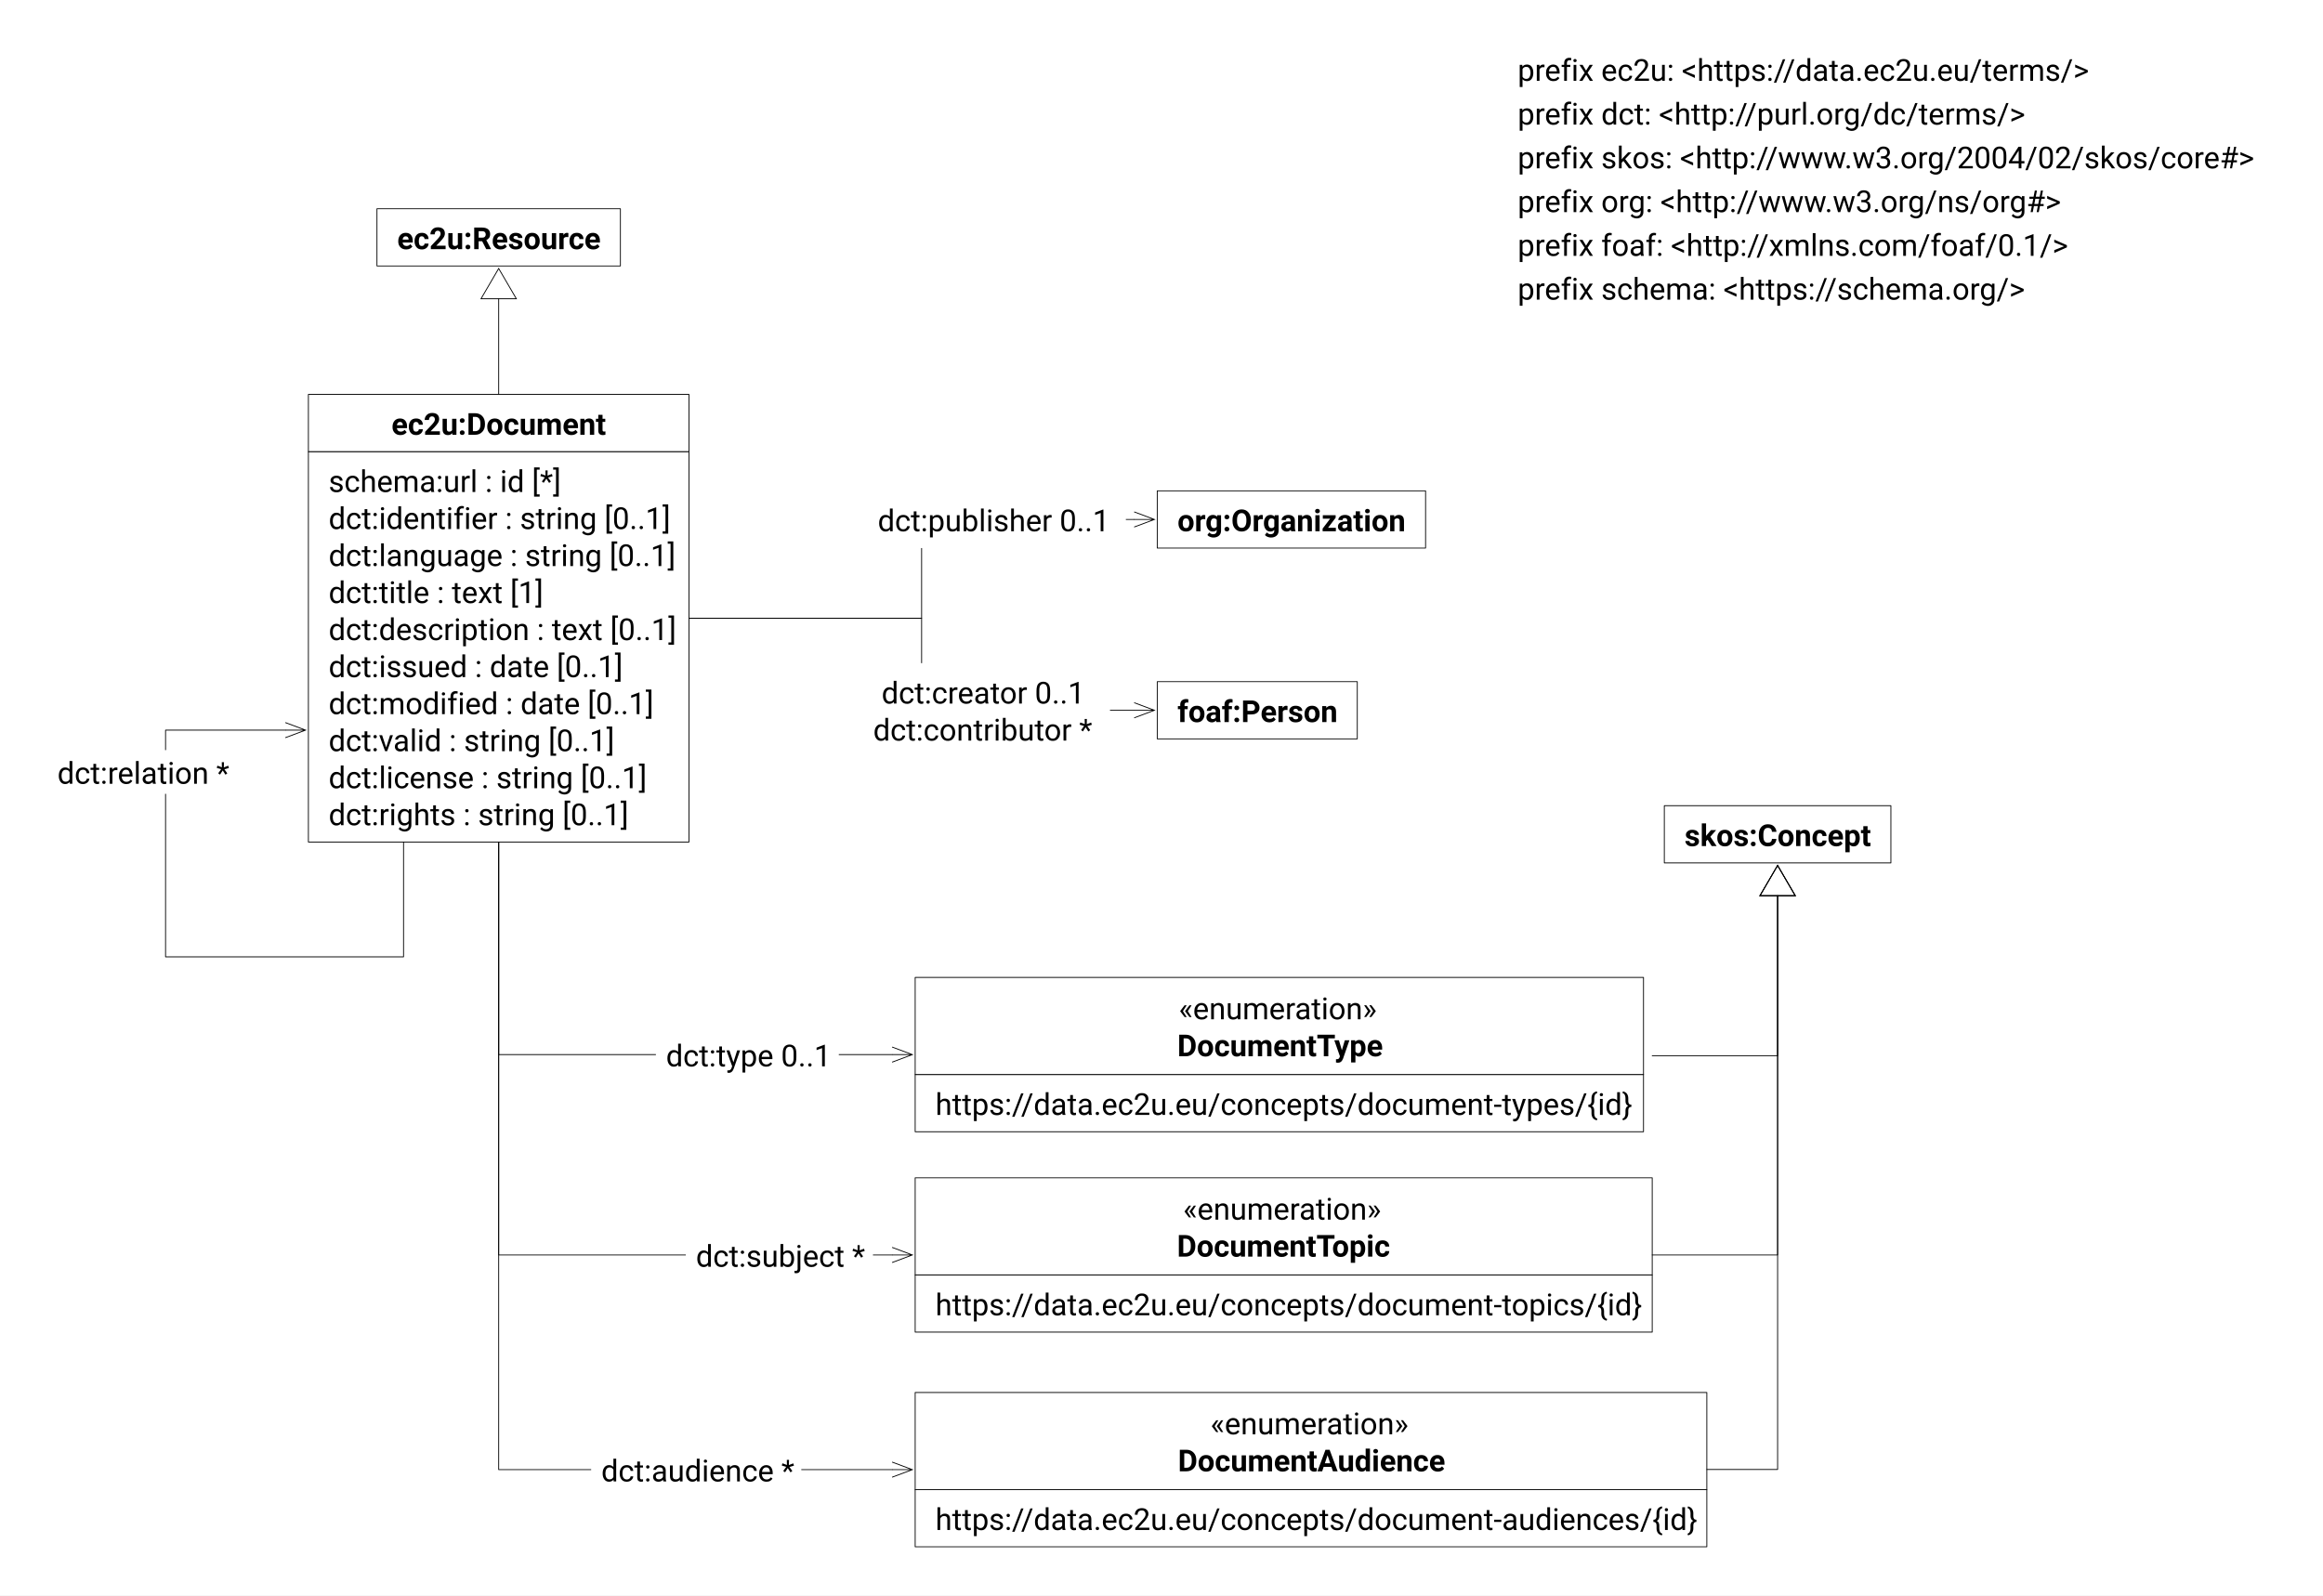
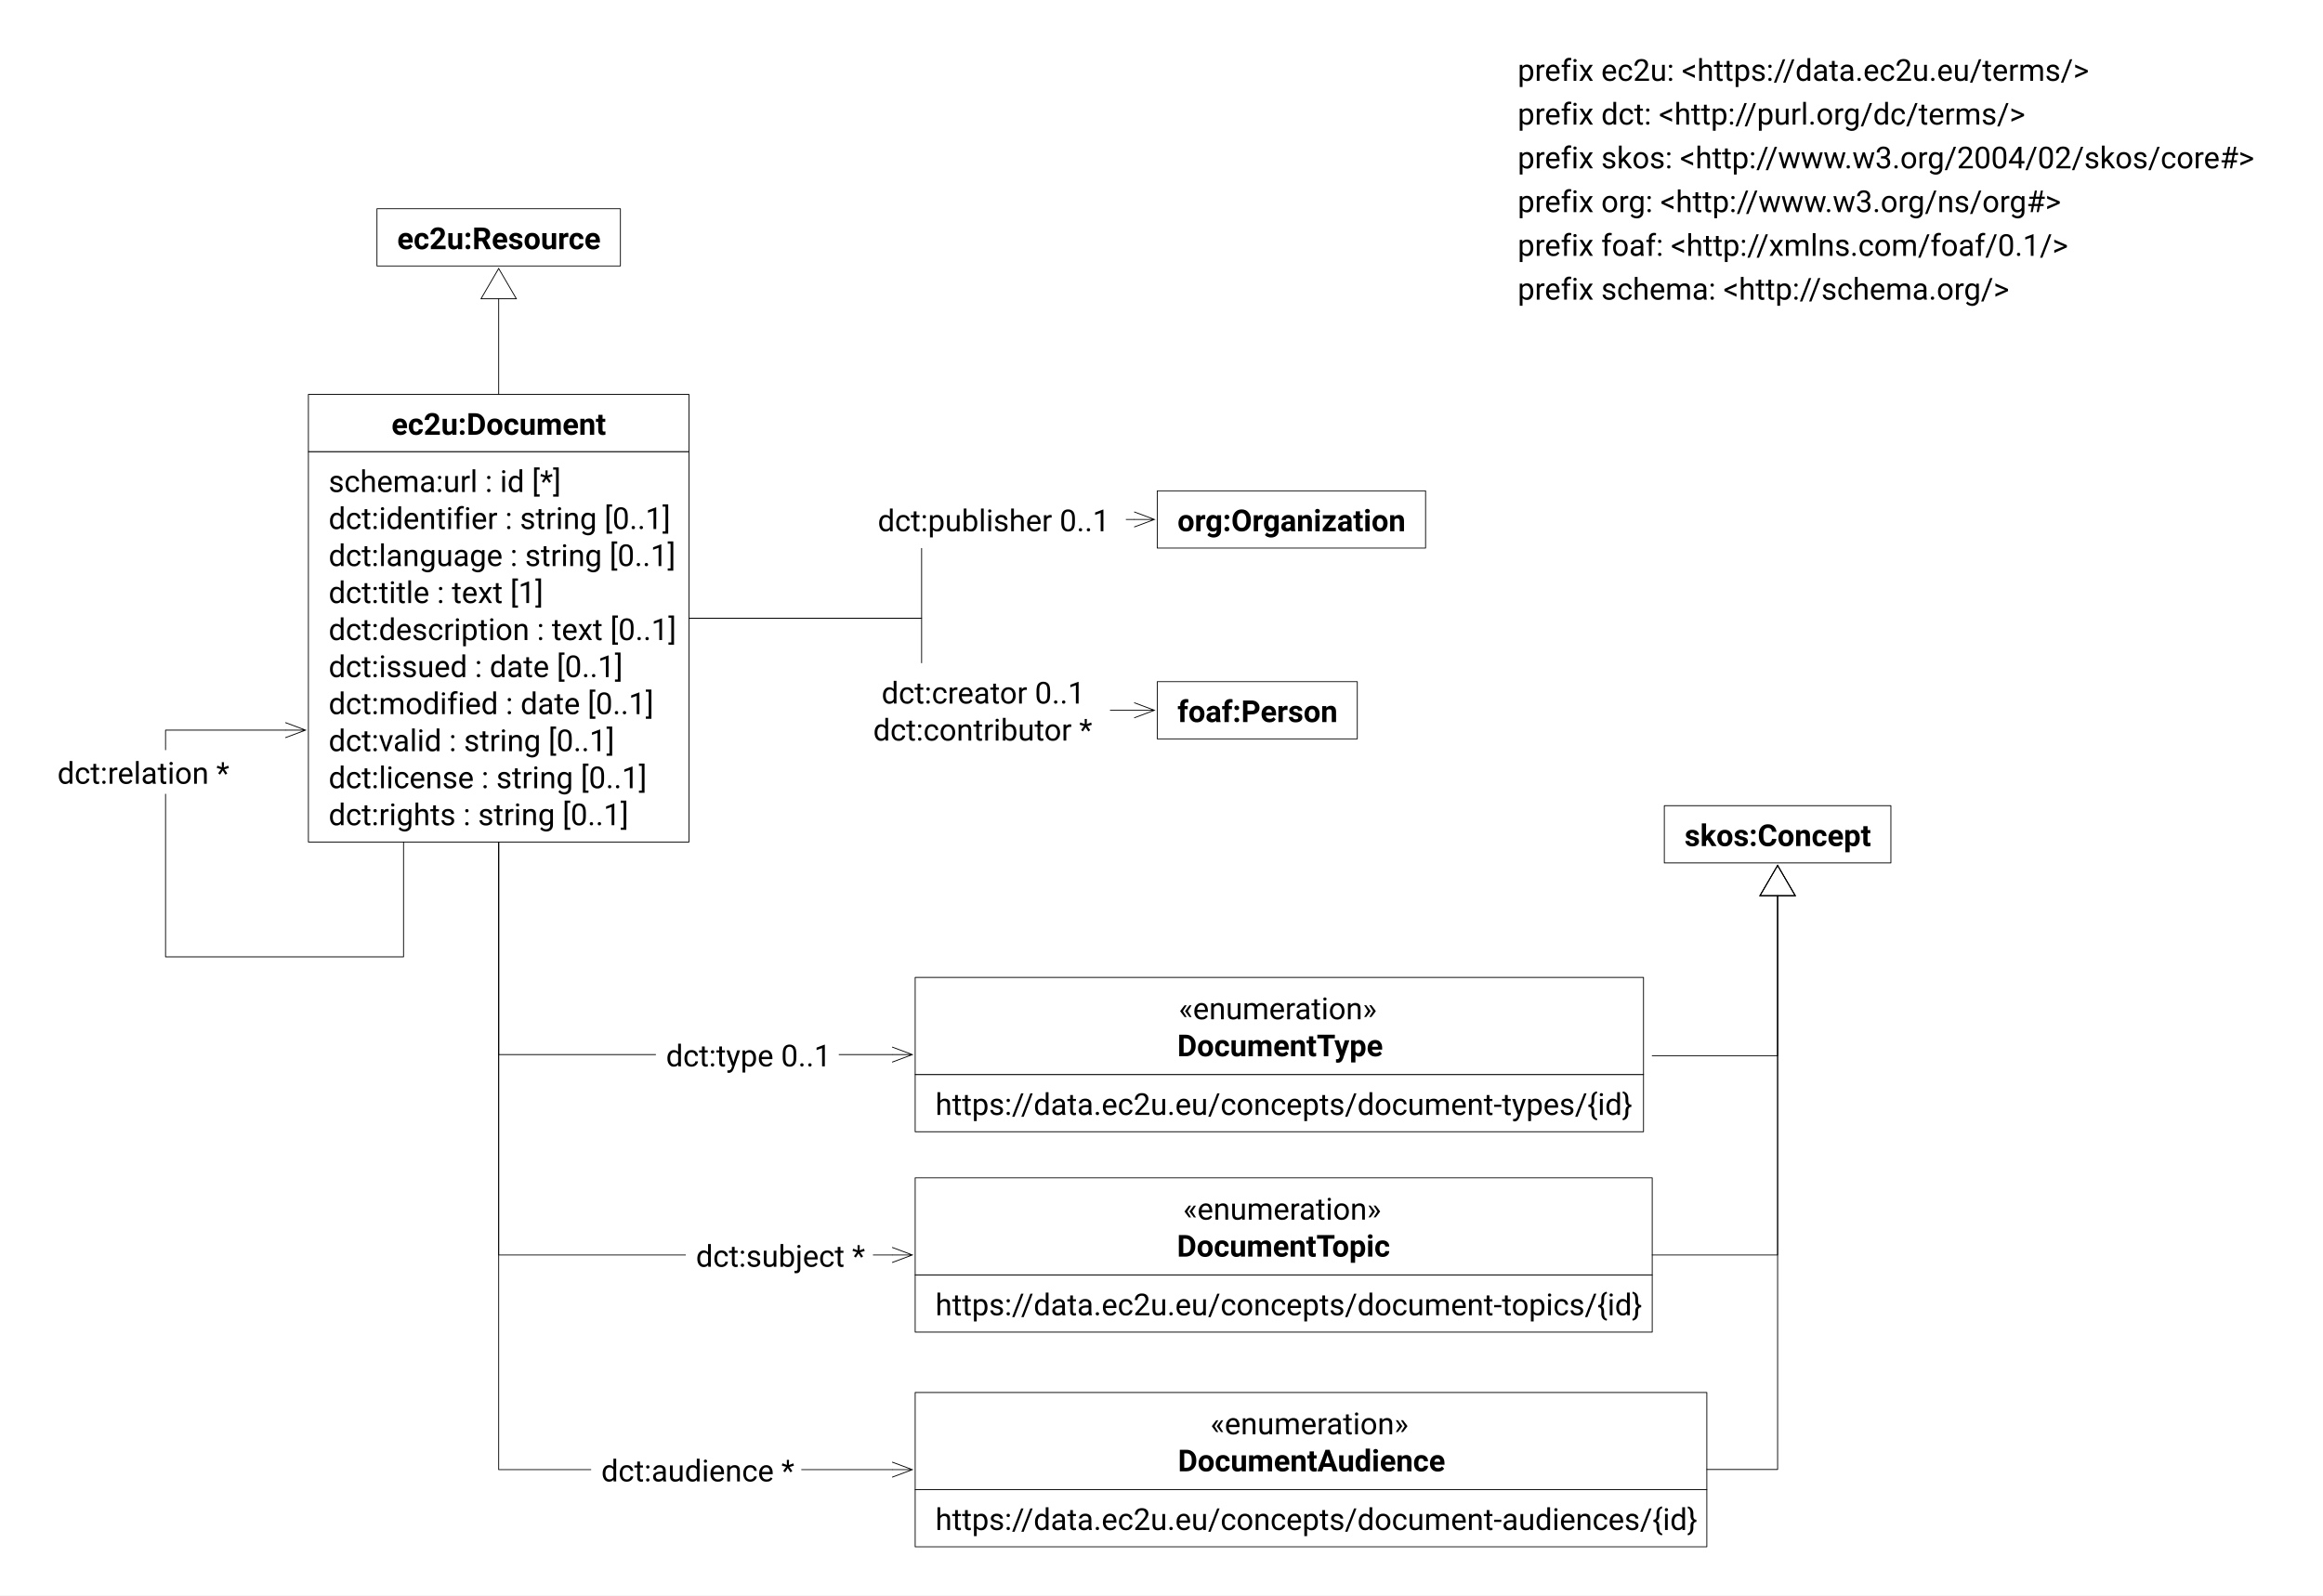
<svg xmlns="http://www.w3.org/2000/svg" xmlns:xlink="http://www.w3.org/1999/xlink" version="1.1" viewBox="-89 20 690 474" width="690" height="474">
  <defs>
    <marker orient="auto" overflow="visible" markerUnits="strokeWidth" id="UMLInheritance_Marker" stroke-linejoin="miter" stroke-miterlimit="10" viewBox="-1 -22 38 44" markerWidth="38" markerHeight="44" color="black">
      <g>
        <path d="M 36 0 L 0 -21 L 0 21 Z" fill="none" stroke="currentColor" stroke-width="1" />
      </g>
    </marker>
    <marker orient="auto" overflow="visible" markerUnits="strokeWidth" id="StickArrow_Marker" stroke-linejoin="miter" stroke-miterlimit="10" viewBox="-1 -10 26 20" markerWidth="26" markerHeight="20" color="black">
      <g>
        <path d="M 24 0 L 0 0 M 0 -9 L 24 0 L 0 9" fill="none" stroke="currentColor" stroke-width="1" />
      </g>
    </marker>
  </defs>
  <g id="documents" stroke-opacity="1" stroke-dasharray="none" fill="none" stroke="none" fill-opacity="1">
    <rect fill="white" x="-89" y="20" width="690" height="474" />
    <g id="documents_Layer_1">
      <g id="Group_2">
        <g id="Graphic_4">
          <rect x="2.603" y="154.17" width="113.043" height="116" fill="white" />
          <rect x="2.603" y="154.17" width="113.043" height="116" stroke="black" stroke-linecap="round" stroke-linejoin="round" stroke-width=".25" />
          <text transform="translate(8.603237 157.1697)" fill="black">
            <tspan font-family="Roboto" font-size="9" fill="black" x="0" y="9">schema:url : id [*]</tspan>
            <tspan font-family="Roboto" font-size="9" fill="black" x="0" y="20">dct:identifier : string
                            [0..1]
                        </tspan>
            <tspan font-family="Roboto" font-size="9" fill="black" x="0" y="31">dct:language : string
                            [0..1]
                        </tspan>
            <tspan font-family="Roboto" font-size="9" fill="black" x="0" y="42">dct:title : text [1]</tspan>
            <tspan font-family="Roboto" font-size="9" fill="black" x="0" y="53">dct:description : text
                            [0..1]
                        </tspan>
            <tspan font-family="Roboto" font-size="9" fill="black" x="0" y="64">dct:issued : date [0..1]
                        </tspan>
            <tspan font-family="Roboto" font-size="9" fill="black" x="0" y="75">dct:modified : date [0..1]
                        </tspan>
            <tspan font-family="Roboto" font-size="9" fill="black" x="0" y="86">dct:valid : string [0..1]
                        </tspan>
            <tspan font-family="Roboto" font-size="9" fill="black" x="0" y="97">dct:license : string
                            [0..1]
                        </tspan>
            <tspan font-family="Roboto" font-size="9" fill="black" x="0" y="108">dct:rights : string
                            [0..1]
                        </tspan>
          </text>
        </g>
        <g id="Graphic_3">
          <rect x="2.603" y="137.17" width="113.043" height="17" fill="white" />
          <rect x="2.603" y="137.17" width="113.043" height="17" stroke="black" stroke-linecap="round" stroke-linejoin="round" stroke-width=".25" />
          <text transform="translate(27.26901 140.1697)" fill="black">
            <tspan font-family="Roboto" font-weight="bold" font-size="9" fill="black" x="0" y="9">
                            ec2u:Document
                        </tspan>
          </text>
        </g>
      </g>
      <g id="Group_111">
        <g id="Graphic_31">
          <text transform="translate(361.7951 35.01575)" fill="black">
            <tspan font-family="Roboto" font-size="9" fill="black" x="0" y="9">prefix ec2u: &lt;https://data.ec2u.eu/terms/&gt;</tspan>
          </text>
        </g>
      </g>
      <g id="Group_56">
        <g id="Graphic_57">
          <a xlink:href="resources.svg">
            <rect x="22.97" y="82.016" width="72.311" height="17" fill="white" />
            <rect x="22.97" y="82.016" width="72.311" height="17" stroke="black" stroke-linecap="round" stroke-linejoin="round" stroke-width=".25" />
            <text transform="translate(28.96969 85.01575)" fill="black">
              <tspan font-family="Roboto" font-weight="bold" font-size="9" fill="black" x="0" y="9">
                                ec2u:Resource
                            </tspan>
            </text>
          </a>
        </g>
      </g>
      <g id="Line_114">
        <line x1="59.125" y1="137.17" x2="59.125" y2="108.766" marker-end="url(#UMLInheritance_Marker)" stroke="black" stroke-linecap="round" stroke-linejoin="round" stroke-width=".25" />
      </g>
      <g id="Graphic_116">
        <a xlink:href="http://xmlns.com/foaf/spec/">
          <text transform="translate(361.7951 87.01575)" fill="black">
            <tspan font-family="Roboto" font-size="9" fill="black" x="0" y="9">prefix foaf: &lt;http://xmlns.com/foaf/0.1/&gt;</tspan>
          </text>
        </a>
      </g>
      <g id="Group_120">
        <g id="Graphic_121">
          <a xlink:href="agents.svg">
            <rect x="254.738" y="222.52" width="59.417" height="17" fill="white" />
            <rect x="254.738" y="222.52" width="59.417" height="17" stroke="black" stroke-linecap="round" stroke-linejoin="round" stroke-width=".25" />
            <text transform="translate(260.7381 225.5197)" fill="black">
              <tspan font-family="Roboto" font-weight="bold" font-size="9" fill="black" x="0" y="9">
                                foaf:Person
                            </tspan>
            </text>
          </a>
        </g>
      </g>
      <g id="Line_132">
        <path d="M 115.647 203.67 L 184.747 203.67 L 184.747 174.327 L 247.888 174.327" marker-end="url(#StickArrow_Marker)" stroke="black" stroke-linecap="round" stroke-linejoin="round" stroke-width=".25" />
      </g>
      <g id="Graphic_131">
        <rect x="165.718" y="165.827" width="79.698" height="17" fill="white" />
        <text transform="translate(171.7175 168.8268)" fill="black">
          <tspan font-family="Roboto" font-size="9" fill="black" x="0" y="9">dct:publisher 0..1</tspan>
        </text>
      </g>
      <g id="Group_137">
        <g id="Graphic_138">
          <a xlink:href="agents.svg">
            <rect x="254.738" y="165.827" width="79.702" height="17" fill="white" />
            <rect x="254.738" y="165.827" width="79.702" height="17" stroke="black" stroke-linecap="round" stroke-linejoin="round" stroke-width=".25" />
            <text transform="translate(260.7381 168.8268)" fill="black">
              <tspan font-family="Roboto" font-weight="bold" font-size="9" fill="black" x="0" y="9">
                                org:Organization
                            </tspan>
            </text>
          </a>
        </g>
      </g>
      <g id="Line_167">
        <path d="M 401.76 333.673 L 439.003 333.673 L 439.003 286.12" marker-end="url(#UMLInheritance_Marker)" stroke="black" stroke-linecap="round" stroke-linejoin="round" stroke-width=".25" />
      </g>
      <g id="Group_163">
        <g id="Graphic_164">
          <a xlink:href="datasets.svg">
            <rect x="405.354" y="259.37" width="67.296" height="17" fill="white" />
            <rect x="405.354" y="259.37" width="67.296" height="17" stroke="black" stroke-linecap="round" stroke-linejoin="round" stroke-width=".25" />
            <text transform="translate(411.3543 262.3701)" fill="black">
              <tspan font-family="Roboto" font-weight="bold" font-size="9" fill="black" x="0" y="9">
                                skos:Concept
                            </tspan>
            </text>
          </a>
        </g>
      </g>
      <g id="Group_159">
        <g id="Graphic_161">
          <rect x="182.835" y="339.242" width="216.337" height="17" fill="white" />
          <rect x="182.835" y="339.242" width="216.337" height="17" stroke="black" stroke-linecap="round" stroke-linejoin="round" stroke-width=".25" />
          <text transform="translate(188.8347 342.2422)" fill="black">
            <tspan font-family="Roboto" font-size="9" fill="black" x="0" y="9">
                            https://data.ec2u.eu/concepts/document-types/{id}
                        </tspan>
          </text>
        </g>
        <g id="Graphic_160">
          <rect x="182.835" y="310.394" width="216.337" height="28.848" fill="white" />
          <rect x="182.835" y="310.394" width="216.337" height="28.848" stroke="black" stroke-linecap="round" stroke-linejoin="round" stroke-width=".25" />
          <text transform="translate(260.683 313.8179)" fill="black">
            <tspan font-family="Roboto" font-size="9" fill="black" x=".446" y="9">«enumeration»</tspan>
            <tspan font-family="Roboto" font-weight="bold" font-size="9" fill="black" x="0" y="20">
                            DocumentType
                        </tspan>
          </text>
        </g>
      </g>
      <g id="Line_172">
        <path d="M 115.647 203.67 L 184.747 203.67 L 184.747 231.02 L 247.888 231.02" marker-end="url(#StickArrow_Marker)" stroke="black" stroke-linecap="round" stroke-linejoin="round" stroke-width=".25" />
      </g>
      <g id="Graphic_173">
        <rect x="164.36" y="217.02" width="76.345" height="28" fill="white" />
        <text transform="translate(170.3602 220.0197)" fill="black">
          <tspan font-family="Roboto" font-size="9" fill="black" x="2.483" y="9">dct:creator 0..1</tspan>
          <tspan font-family="Roboto" font-size="9" fill="black" x="0" y="20">dct:contributor *</tspan>
        </text>
      </g>
      <g id="Graphic_184">
        <text transform="translate(361.7951 48.01575)" fill="black">
          <tspan font-family="Roboto" font-size="9" fill="black" x="0" y="9">prefix dct: &lt;http://purl.org/dc/terms/&gt;</tspan>
        </text>
      </g>
      <g id="Graphic_185">
        <text transform="translate(361.7951 61.01575)" fill="black">
          <tspan font-family="Roboto" font-size="9" fill="black" x="0" y="9">prefix skos: &lt;http://www.w3.org/2004/02/skos/core#&gt;</tspan>
        </text>
      </g>
      <g id="Line_188">
        <path d="M 30.864 270.17 L 30.864 304.278 L -39.824 304.278 L -39.824 236.92 L -4.247 236.92" marker-end="url(#StickArrow_Marker)" stroke="black" stroke-linecap="round" stroke-linejoin="round" stroke-width=".25" />
      </g>
      <g id="Graphic_189">
        <rect x="-74.953" y="242.85" width="56.124" height="13" fill="white" />
        <text transform="translate(-71.95276 243.8504)" fill="black">
          <tspan font-family="Roboto" font-size="9" fill="black" x="0" y="9">dct:relation *</tspan>
        </text>
      </g>
      <g id="Group_190">
        <g id="Graphic_192">
          <rect x="182.835" y="398.77" width="218.925" height="17" fill="white" />
          <rect x="182.835" y="398.77" width="218.925" height="17" stroke="black" stroke-linecap="round" stroke-linejoin="round" stroke-width=".25" />
          <text transform="translate(188.8347 401.7697)" fill="black">
            <tspan font-family="Roboto" font-size="9" fill="black" x="0" y="9">
                            https://data.ec2u.eu/concepts/document-topics/{id}
                        </tspan>
          </text>
        </g>
        <g id="Graphic_191">
          <rect x="182.835" y="369.921" width="218.925" height="28.848" fill="white" />
          <rect x="182.835" y="369.921" width="218.925" height="28.848" stroke="black" stroke-linecap="round" stroke-linejoin="round" stroke-width=".25" />
          <text transform="translate(260.5776 373.3455)" fill="black">
            <tspan font-family="Roboto" font-size="9" fill="black" x="1.846" y="9">«enumeration»</tspan>
            <tspan font-family="Roboto" font-weight="bold" font-size="9" fill="black" x="0" y="20">
                            DocumentTopic
                        </tspan>
          </text>
        </g>
      </g>
      <g id="Group_194">
        <g id="Graphic_196">
          <rect x="182.835" y="462.549" width="235.145" height="17" fill="white" />
          <rect x="182.835" y="462.549" width="235.145" height="17" stroke="black" stroke-linecap="round" stroke-linejoin="round" stroke-width=".25" />
          <text transform="translate(188.8347 465.5492)" fill="black">
            <tspan font-family="Roboto" font-size="9" fill="black" x="0" y="9">
                            https://data.ec2u.eu/concepts/document-audiences/{id}
                        </tspan>
          </text>
        </g>
        <g id="Graphic_195">
          <rect x="182.835" y="433.701" width="235.145" height="28.848" fill="white" />
          <rect x="182.835" y="433.701" width="235.145" height="28.848" stroke="black" stroke-linecap="round" stroke-linejoin="round" stroke-width=".25" />
          <text transform="translate(260.8676 437.125)" fill="black">
            <tspan font-family="Roboto" font-size="9" fill="black" x="9.666" y="9">«enumeration»</tspan>
            <tspan font-family="Roboto" font-weight="bold" font-size="9" fill="black" x="0" y="20">
                            DocumentAudience
                        </tspan>
          </text>
        </g>
      </g>
      <g id="Line_198">
        <path d="M 417.98 456.577 L 439.003 456.577 L 439.003 286.12" marker-end="url(#UMLInheritance_Marker)" stroke="black" stroke-linecap="round" stroke-linejoin="round" stroke-width=".25" />
      </g>
      <g id="Line_199">
        <path d="M 401.76 392.846 L 439.003 392.846 L 439.003 286.12" marker-end="url(#UMLInheritance_Marker)" stroke="black" stroke-linecap="round" stroke-linejoin="round" stroke-width=".25" />
      </g>
      <g id="Line_168">
        <path d="M 59.125 270.17 L 59.125 333.318 L 175.985 333.318" marker-end="url(#StickArrow_Marker)" stroke="black" stroke-linecap="round" stroke-linejoin="round" stroke-width=".25" />
      </g>
      <g id="Line_186">
        <path d="M 59.125 270.17 L 59.125 456.625 L 175.985 456.625" marker-end="url(#StickArrow_Marker)" stroke="black" stroke-linecap="round" stroke-linejoin="round" stroke-width=".25" />
      </g>
      <g id="Graphic_169">
        <rect x="105.822" y="326.818" width="54.327" height="13" fill="white" />
        <text transform="translate(108.8217 327.8179)" fill="black">
          <tspan font-family="Roboto" font-size="9" fill="black" x="0" y="9">dct:type 0..1</tspan>
        </text>
      </g>
      <g id="Line_170">
        <path d="M 59.125 270.17 L 59.125 392.845 L 175.985 392.845" marker-end="url(#StickArrow_Marker)" stroke="black" stroke-linecap="round" stroke-linejoin="round" stroke-width=".25" />
      </g>
      <g id="Graphic_171">
        <rect x="114.706" y="386.345" width="55.592" height="13" fill="white" />
        <text transform="translate(117.706 387.3455)" fill="black">
          <tspan font-family="Roboto" font-size="9" fill="black" x="0" y="9">dct:subject *</tspan>
        </text>
      </g>
      <g id="Graphic_187">
        <rect x="86.59" y="450.125" width="62.421" height="13" fill="white" />
        <text transform="translate(89.58978 451.125)" fill="black">
          <tspan font-family="Roboto" font-size="9" fill="black" x="0" y="9">dct:audience *</tspan>
        </text>
      </g>
      <g id="Graphic_203">
        <a xlink:href="http://www.w3.org/ns/org#">
          <text transform="translate(361.7951 74.01575)" fill="black">
            <tspan font-family="Roboto" font-size="9" fill="black" x="0" y="9">prefix org: &lt;http://www.w3.org/ns/org#&gt;</tspan>
          </text>
        </a>
      </g>
      <g id="Graphic_204">
-         <a xlink:href="https://schema.org/">
+         <a xlink:href="http://schema.org/">
          <text transform="translate(361.7951 100.0157)" fill="black">
-             <tspan font-family="Roboto" font-size="9" fill="black" x="0" y="9">prefix schema: &lt;https://schema.org/&gt;</tspan>
+             <tspan font-family="Roboto" font-size="9" fill="black" x="0" y="9">prefix schema: &lt;http://schema.org/&gt;</tspan>
          </text>
        </a>
      </g>
    </g>
  </g>
</svg>
